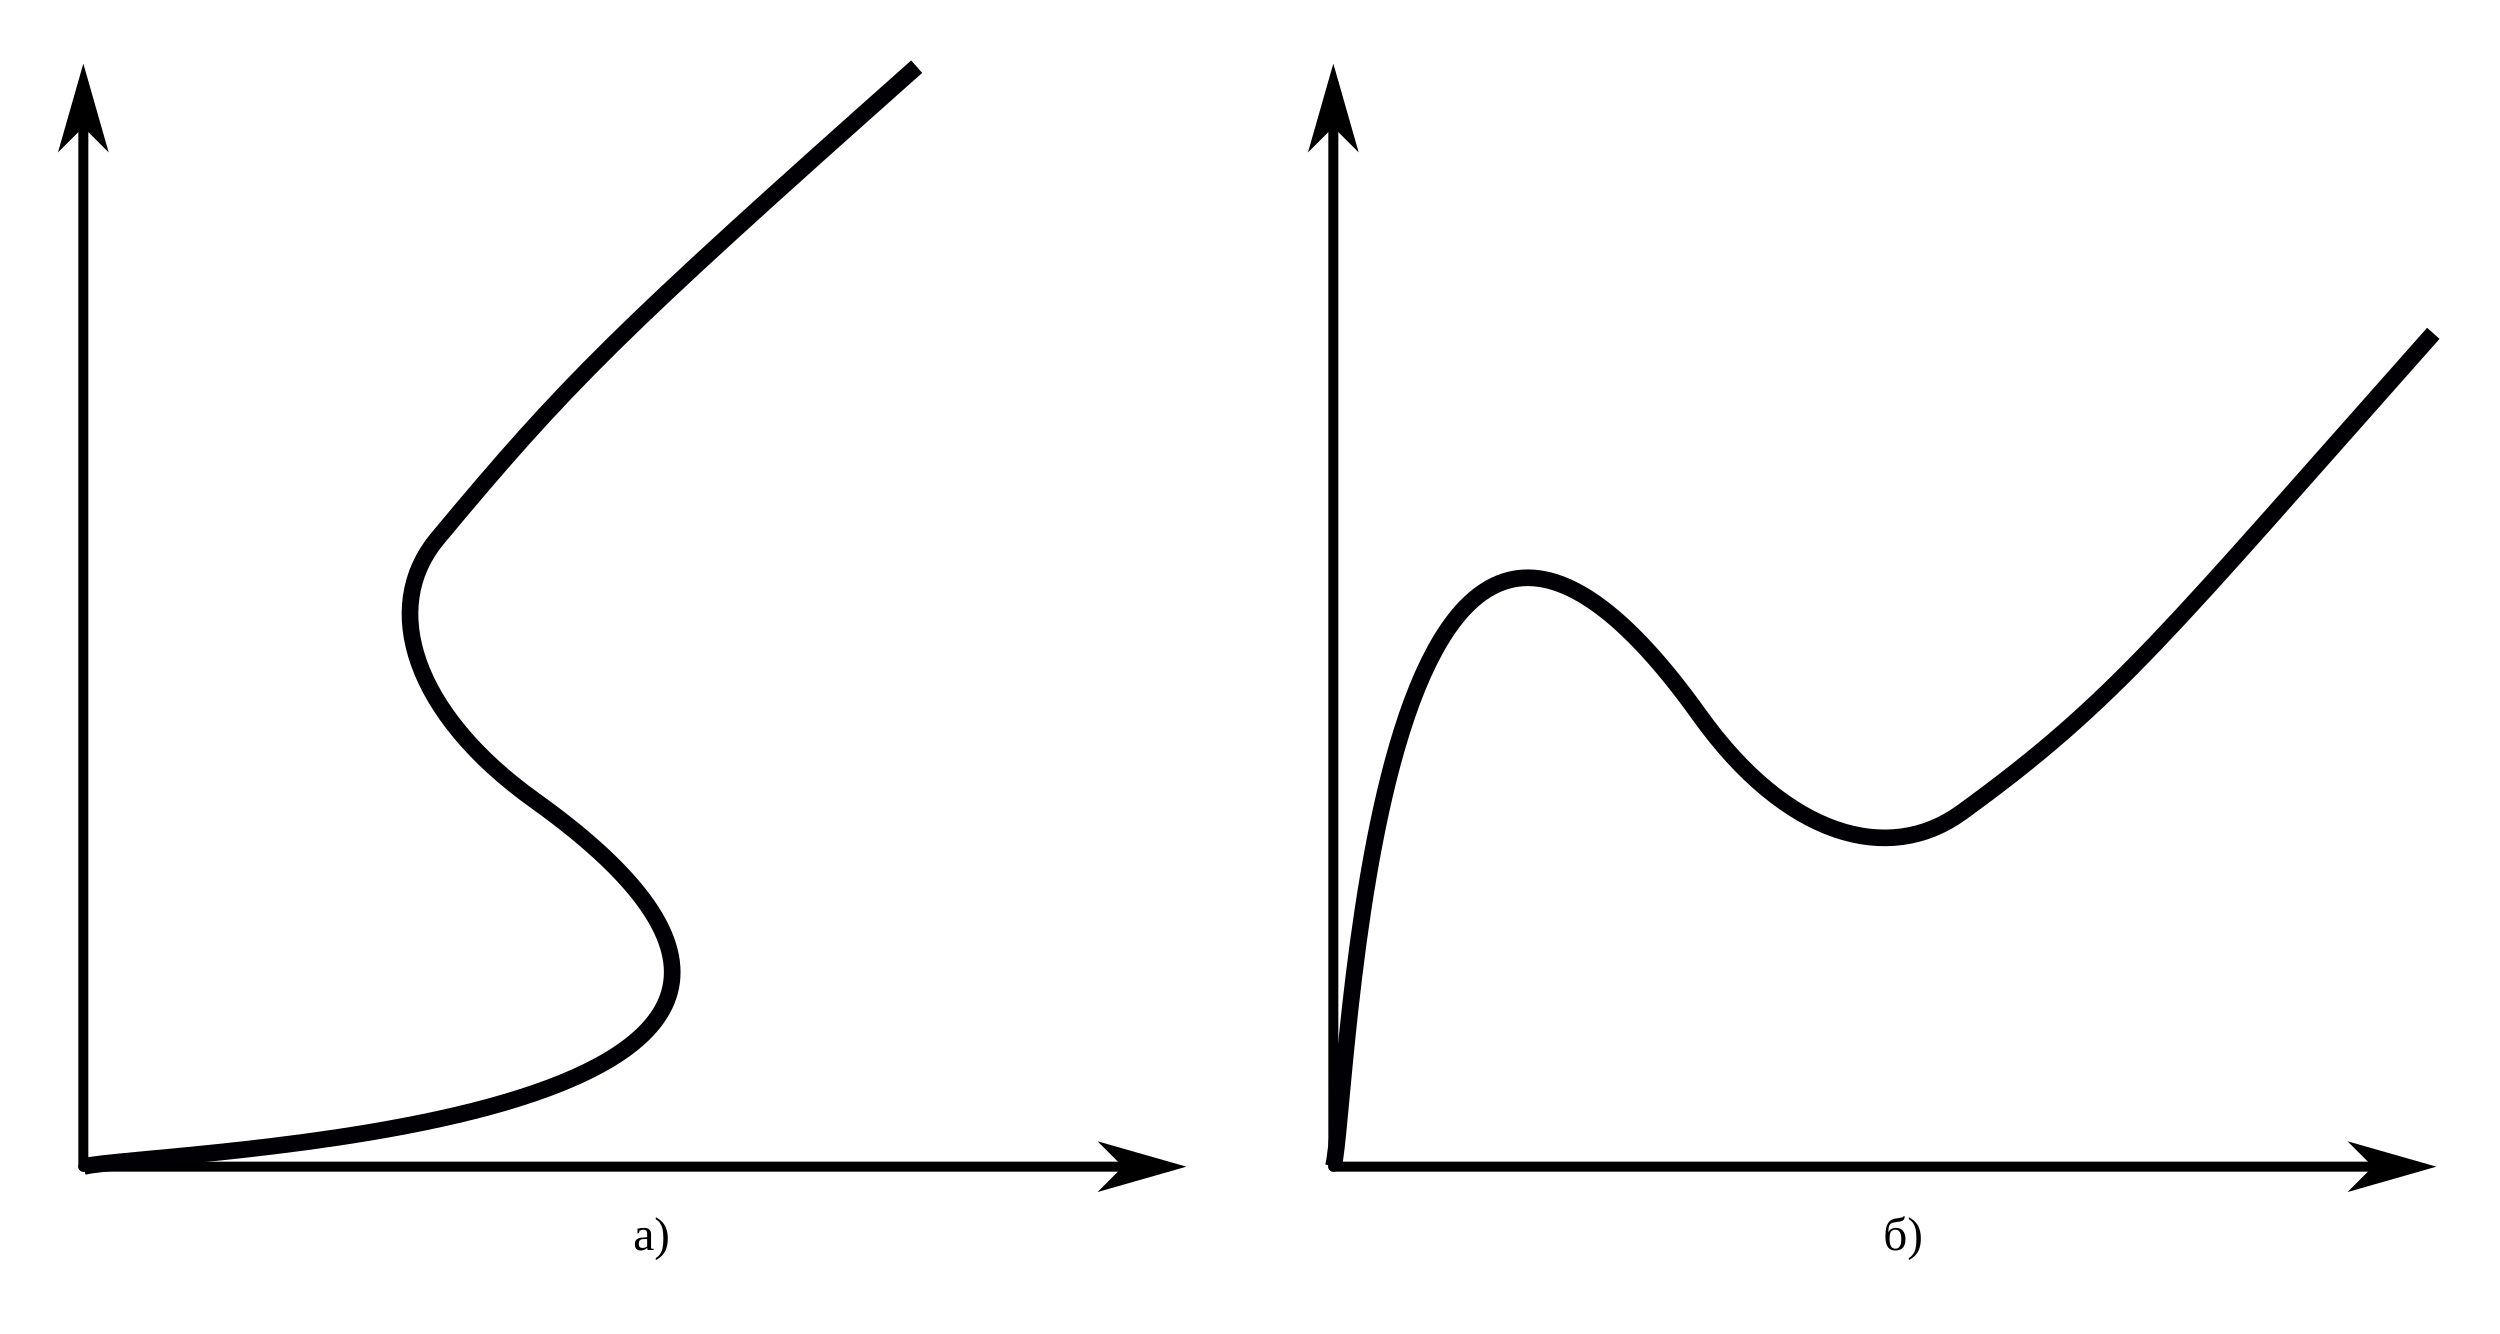
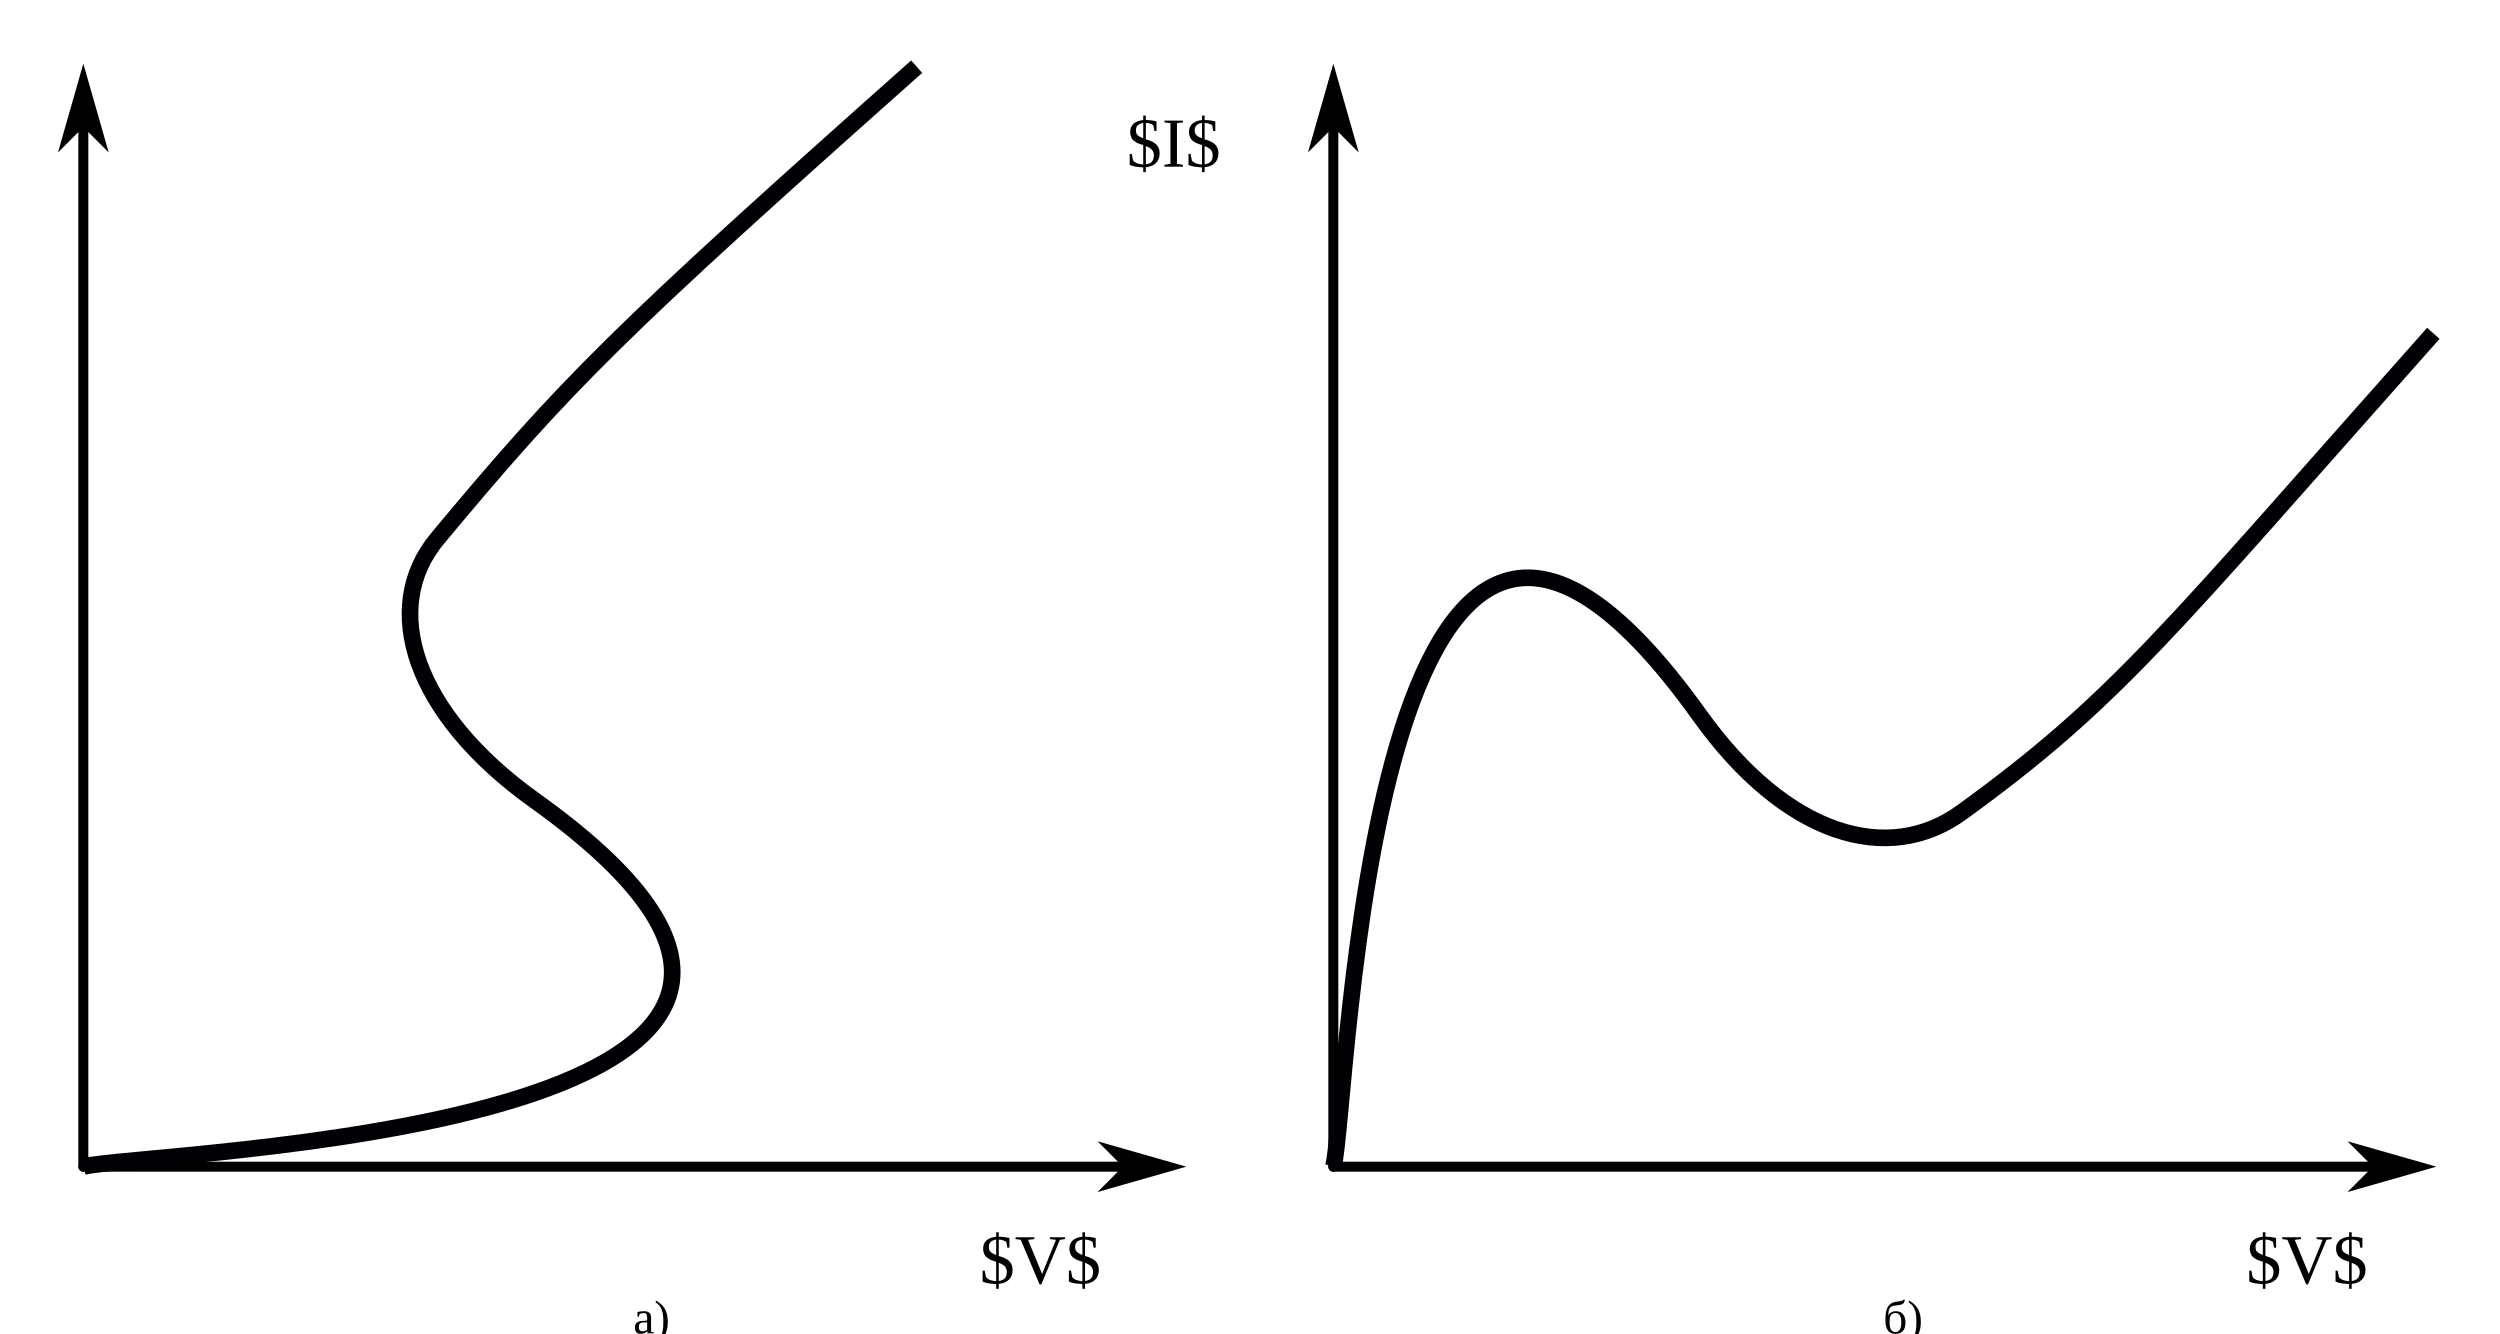
<svg xmlns="http://www.w3.org/2000/svg" width="15cm" height="8cm" viewBox="0 0 150 80" version="1.1" id="svg890">
  <defs id="defs884">
    <marker style="overflow:visible" id="marker1815" refX="0" refY="0" orient="auto">
      <path transform="matrix(-0.4,0,0,-0.4,-4,0)" style="fill:#000000;fill-opacity:1;fill-rule:evenodd;stroke:#000000;stroke-width:1pt;stroke-opacity:1" d="M 0,0 5,-5 -12.5,0 5,5 Z" id="path1813" />
    </marker>
    <marker orient="auto" refY="0" refX="0" id="marker1775" style="overflow:visible">
      <path id="path1773" d="M 0,0 5,-5 -12.5,0 5,5 Z" style="fill:#000000;fill-opacity:1;fill-rule:evenodd;stroke:#000000;stroke-width:1pt;stroke-opacity:1" transform="matrix(-0.4,0,0,-0.4,-4,0)" />
    </marker>
    <marker style="overflow:visible" id="marker1741" refX="0" refY="0" orient="auto">
      <path transform="matrix(-0.4,0,0,-0.4,-4,0)" style="fill:#000000;fill-opacity:1;fill-rule:evenodd;stroke:#000000;stroke-width:1pt;stroke-opacity:1" d="M 0,0 5,-5 -12.5,0 5,5 Z" id="path1739" />
    </marker>
    <marker orient="auto" refY="0" refX="0" id="Arrow1Mend" style="overflow:visible">
      <path id="path1460" d="M 0,0 5,-5 -12.5,0 5,5 Z" style="fill:#000000;fill-opacity:1;fill-rule:evenodd;stroke:#000000;stroke-width:1pt;stroke-opacity:1" transform="matrix(-0.4,0,0,-0.4,-4,0)" />
    </marker>
  </defs>
  <g id="layer1" transform="translate(0,-217)">
    <path style="fill:none;stroke:#000000;stroke-width:0.6;stroke-linecap:round;stroke-linejoin:miter;stroke-miterlimit:4;stroke-dasharray:none;stroke-opacity:1;marker-end:url(#Arrow1Mend)" d="M 80,287 H 145" id="path1441" />
    <path style="fill:none;stroke:#000000;stroke-width:0.6;stroke-linecap:round;stroke-linejoin:miter;stroke-miterlimit:4;stroke-dasharray:none;stroke-opacity:1;marker-end:url(#marker1741)" d="m 80,287 v -65" id="path1443" />
    <path style="fill:none;stroke:#000000;stroke-width:0.6;stroke-linecap:round;stroke-linejoin:miter;stroke-miterlimit:4;stroke-dasharray:none;stroke-opacity:1;marker-end:url(#marker1775)" d="M 5,287 H 70" id="path1447" />
    <path style="fill:none;stroke:#000000;stroke-width:0.6;stroke-linecap:round;stroke-linejoin:miter;stroke-miterlimit:4;stroke-dasharray:none;stroke-opacity:1;marker-end:url(#marker1815)" d="m 5,287 v -65" id="path1449" />
    <path style="opacity:1;fill:none;fill-opacity:1;fill-rule:evenodd;stroke:#000005;stroke-width:1;stroke-linecap:butt;stroke-linejoin:miter;stroke-miterlimit:4;stroke-dasharray:none;stroke-opacity:1" d="m 80,287 c 0.935,-3.354 2.007,-55.005 21.969,-27.089 5.215,7.294 11.34,9.016 15.72,5.84 C 127,259 130,255 146,237" id="path5155" />
    <path style="opacity:1;fill:none;fill-opacity:1;fill-rule:evenodd;stroke:#000005;stroke-width:1;stroke-linecap:butt;stroke-linejoin:miter;stroke-miterlimit:4;stroke-dasharray:none;stroke-opacity:1" d="m 5,287 c 3.354,-0.935 55.005,-2.007 27.089,-21.969 -7.294,-5.215 -9.302,-11.562 -5.84,-15.72 7.751,-9.311 10.751,-12.311 28.751,-28.311" id="path5155-8" />
-     <text xml:space="preserve" style="font-style:normal;font-variant:normal;font-weight:normal;font-stretch:normal;font-size:2.822px;line-height:1.25;font-family:'Times New Roman';-inkscape-font-specification:'Times New Roman, Normal';font-variant-ligatures:normal;font-variant-caps:normal;font-variant-numeric:normal;font-feature-settings:normal;text-align:start;letter-spacing:0px;word-spacing:0px;writing-mode:lr-tb;text-anchor:start;fill:#000000;fill-opacity:1;stroke:none;stroke-width:0.265" x="38" y="292" id="text5936">
-       <tspan id="tspan5934" x="38" y="292" style="stroke-width:0.265">а)</tspan>
+     <text xml:space="preserve" style="font-style:normal;font-variant:normal;font-weight:normal;font-stretch:normal;font-size:2.822px;line-height:1.25;font-family:'Times New Roman';-inkscape-font-specification:'Times New Roman, Normal';font-variant-ligatures:normal;font-variant-caps:normal;font-variant-numeric:normal;font-feature-settings:normal;text-align:start;letter-spacing:0px;word-spacing:0px;writing-mode:lr-tb;text-anchor:start;fill:#000000;fill-opacity:1;stroke:none;stroke-width:0.265" x="38" y="297" id="text5936">
+       <tspan id="tspan5934" x="38" y="297" style="stroke-width:0.265">а)</tspan>
    </text>
-     <text xml:space="preserve" style="font-style:normal;font-variant:normal;font-weight:normal;font-stretch:normal;font-size:2.822px;line-height:1.25;font-family:'Times New Roman';-inkscape-font-specification:'Times New Roman, Normal';font-variant-ligatures:normal;font-variant-caps:normal;font-variant-numeric:normal;font-feature-settings:normal;text-align:start;letter-spacing:0px;word-spacing:0px;writing-mode:lr-tb;text-anchor:start;fill:#000000;fill-opacity:1;stroke:none;stroke-width:0.265" x="113" y="292" id="text5940">
-       <tspan id="tspan5938" x="113" y="292" style="stroke-width:0.265">б)</tspan>
+     <text xml:space="preserve" style="font-style:normal;font-variant:normal;font-weight:normal;font-stretch:normal;font-size:2.822px;line-height:1.25;font-family:'Times New Roman';-inkscape-font-specification:'Times New Roman, Normal';font-variant-ligatures:normal;font-variant-caps:normal;font-variant-numeric:normal;font-feature-settings:normal;text-align:start;letter-spacing:0px;word-spacing:0px;writing-mode:lr-tb;text-anchor:start;fill:#000000;fill-opacity:1;stroke:none;stroke-width:0.265" x="113" y="297" id="text5940">
+       <tspan id="tspan5938" x="113" y="297" style="stroke-width:0.265">б)</tspan>
+     </text>
+     <text xml:space="preserve" style="font-style:normal;font-variant:normal;font-weight:normal;font-stretch:normal;font-size:7.056px;line-height:1.25;font-family:sans-serif;-inkscape-font-specification:'sans-serif, Normal';font-variant-ligatures:normal;font-variant-caps:normal;font-variant-numeric:normal;font-feature-settings:normal;text-align:center;letter-spacing:0px;word-spacing:0px;writing-mode:lr-tb;text-anchor:middle;fill:#000000;fill-opacity:1;stroke:none;stroke-width:0.265" x="5.8207661e-008" y="227" id="text857">
+       <tspan id="tspan855" x="-1.3969839e-009" y="227" style="font-style:normal;font-variant:normal;font-weight:normal;font-stretch:normal;font-size:4.233px;font-family:'Times New Roman';-inkscape-font-specification:'Times New Roman, ';font-variant-ligatures:normal;font-variant-caps:normal;font-variant-numeric:normal;font-feature-settings:normal;text-align:center;writing-mode:lr-tb;text-anchor:middle;stroke-width:0.265">$I$</tspan>
+     </text>
+     <text xml:space="preserve" style="font-style:normal;font-variant:normal;font-weight:normal;font-stretch:normal;font-size:7.056px;line-height:1.25;font-family:sans-serif;-inkscape-font-specification:'sans-serif, Normal';font-variant-ligatures:normal;font-variant-caps:normal;font-variant-numeric:normal;font-feature-settings:normal;text-align:center;letter-spacing:0px;word-spacing:0px;writing-mode:lr-tb;text-anchor:middle;fill:#000000;fill-opacity:1;stroke:none;stroke-width:0.265" x="67" y="294" id="text861">
+       <tspan id="tspan859" x="67" y="294" style="font-style:normal;font-variant:normal;font-weight:normal;font-stretch:normal;font-size:4.233px;font-family:'Times New Roman';-inkscape-font-specification:'Times New Roman, ';font-variant-ligatures:normal;font-variant-caps:normal;font-variant-numeric:normal;font-feature-settings:normal;text-align:center;writing-mode:lr-tb;text-anchor:middle;stroke-width:0.265">$V$</tspan>
+     </text>
+     <text xml:space="preserve" style="font-style:normal;font-variant:normal;font-weight:normal;font-stretch:normal;font-size:7.056px;line-height:1.25;font-family:sans-serif;-inkscape-font-specification:'sans-serif, Normal';font-variant-ligatures:normal;font-variant-caps:normal;font-variant-numeric:normal;font-feature-settings:normal;text-align:center;letter-spacing:0px;word-spacing:0px;writing-mode:lr-tb;text-anchor:middle;fill:#000000;fill-opacity:1;stroke:none;stroke-width:0.265" x="143" y="294" id="text861-1">
+       <tspan id="tspan859-7" x="143" y="294" style="font-style:normal;font-variant:normal;font-weight:normal;font-stretch:normal;font-size:4.233px;font-family:'Times New Roman';-inkscape-font-specification:'Times New Roman, ';font-variant-ligatures:normal;font-variant-caps:normal;font-variant-numeric:normal;font-feature-settings:normal;text-align:center;writing-mode:lr-tb;text-anchor:middle;stroke-width:0.265">$V$</tspan>
+     </text>
+     <text xml:space="preserve" style="font-style:normal;font-variant:normal;font-weight:normal;font-stretch:normal;font-size:7.056px;line-height:1.25;font-family:sans-serif;-inkscape-font-specification:'sans-serif, Normal';font-variant-ligatures:normal;font-variant-caps:normal;font-variant-numeric:normal;font-feature-settings:normal;text-align:center;letter-spacing:0px;word-spacing:0px;writing-mode:lr-tb;text-anchor:middle;fill:#000000;fill-opacity:1;stroke:none;stroke-width:0.265" x="75" y="227" id="text857-3">
+       <tspan id="tspan855-5" x="75" y="227" style="font-style:normal;font-variant:normal;font-weight:normal;font-stretch:normal;font-size:4.233px;font-family:'Times New Roman';-inkscape-font-specification:'Times New Roman, ';font-variant-ligatures:normal;font-variant-caps:normal;font-variant-numeric:normal;font-feature-settings:normal;text-align:center;writing-mode:lr-tb;text-anchor:middle;stroke-width:0.265">$I$</tspan>
    </text>
  </g>
</svg>
